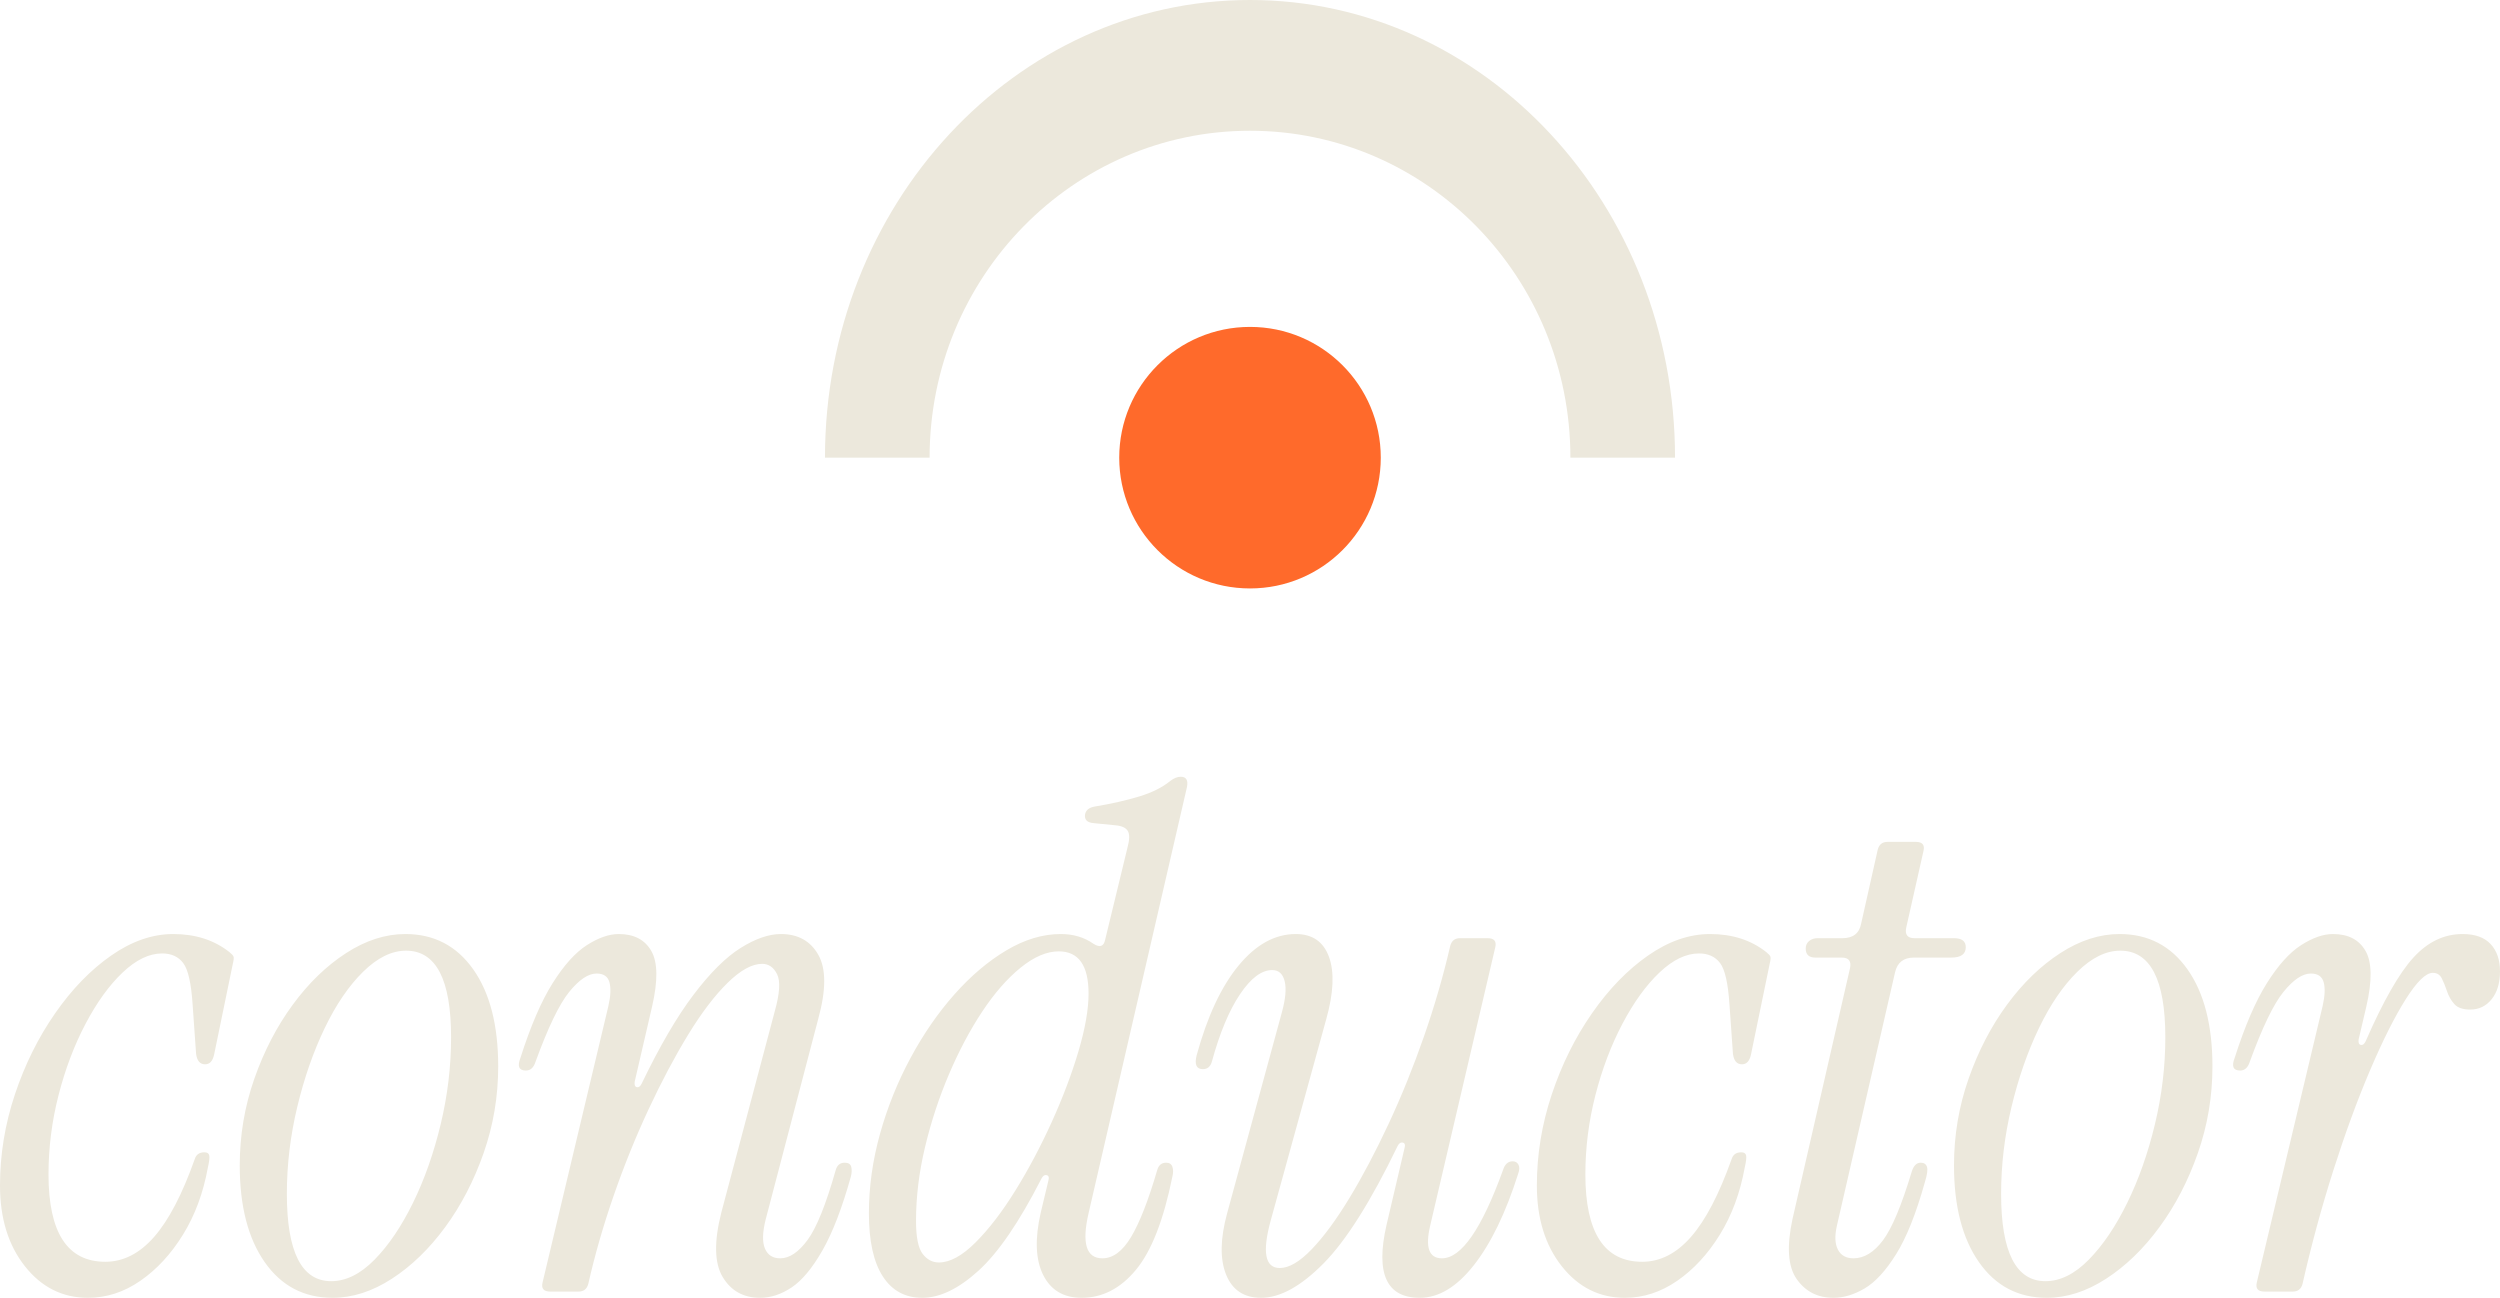
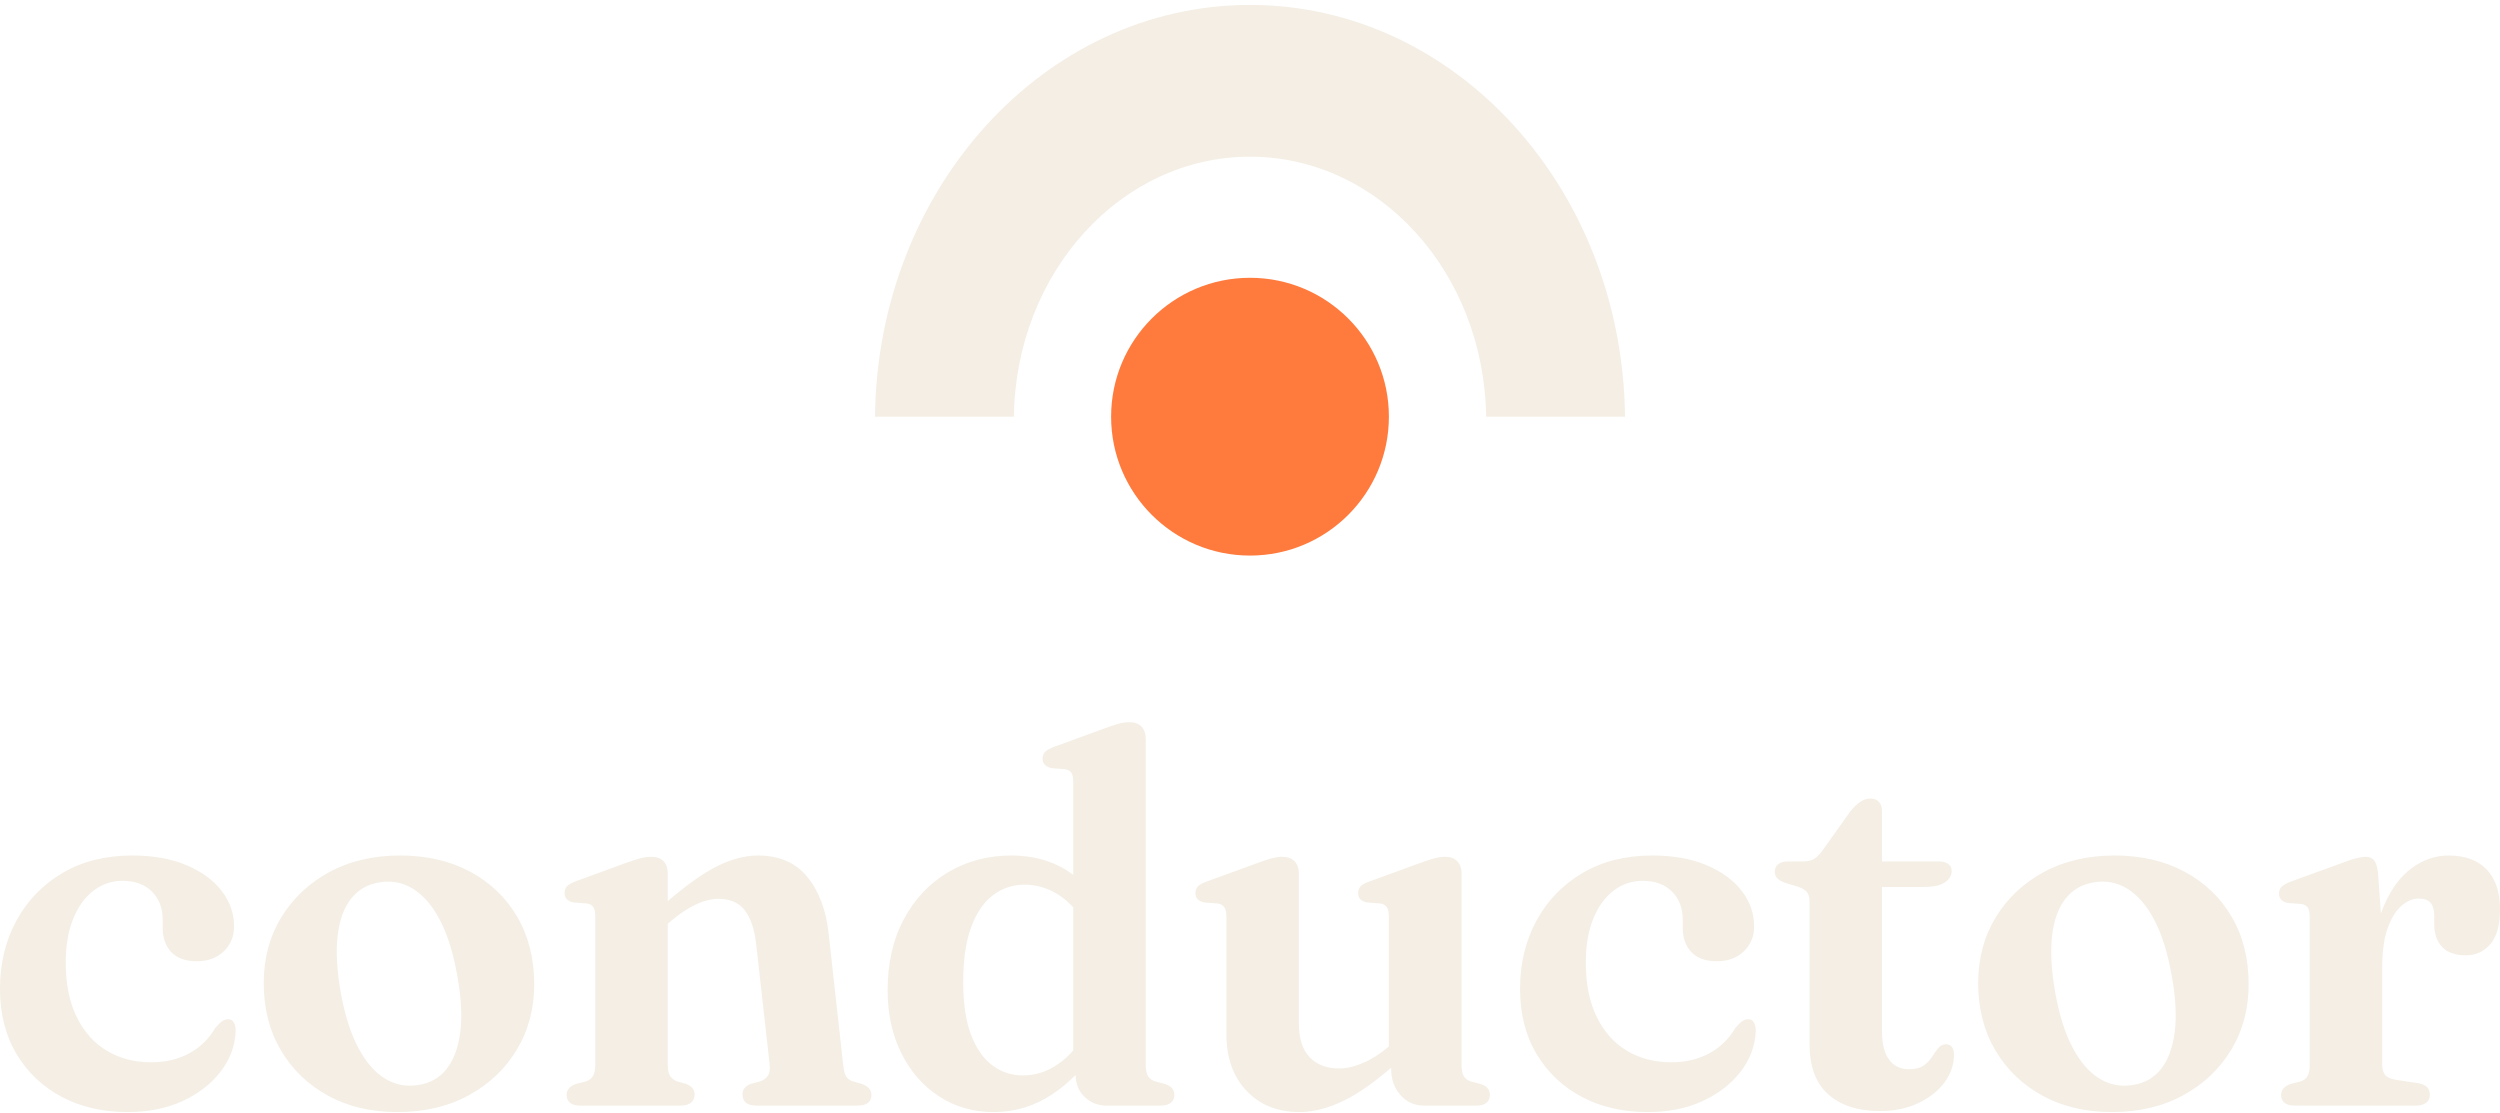
- <svg xmlns="http://www.w3.org/2000/svg" role="img" aria-label="conductor" viewBox="0 0 360.8 187.3">
-   <path fill="#ece8dc" d="M119.06 66.05a61.34 66.05 0 0 1 122.68 0h-15.1a46.24 47.18 0 0 0-92.48 0z" />
-   <circle cx="16" cy="21" r="4" fill="#ff6a2b" transform="translate(104.91 -33.03)scale(4.71815)" />
-   <path fill="#ece8dc" d="M12.7 187.3q-5.5 0-9.1-4.55T0 171.1q0-6.7 2.15-13.15t5.8-11.7 8.1-8.35 8.95-3.1q4.8 0 8.1 2.6.5.4.6.65t-.1 1.05l-2.7 13.1q-.3 1.4-1.3 1.4-1.1 0-1.3-1.5l-.5-7.1q-.3-4.6-1.35-6t-3.05-1.4q-2.8 0-5.7 2.75t-5.35 7.4-3.9 10.3T7 169.5q0 12.6 8.2 12.6 3.9 0 7.05-3.6t5.85-11.2q.3-1 1.4-1 .6 0 .7.45t-.2 1.75q-1 5.5-3.6 9.7t-6.15 6.65-7.55 2.45m35.3 0q-6.2 0-9.8-5.15t-3.6-13.95q0-6.5 2.1-12.5t5.55-10.7 7.7-7.45 8.55-2.75q6.2 0 9.8 5.1t3.6 14q0 6.5-2.1 12.5t-5.55 10.7-7.7 7.45T48 187.3m-.2-2.4q3.2 0 6.25-3.1t5.55-8.2 4-11.35 1.5-12.55q0-12.5-6.5-12.5-3.1 0-6.2 3.05t-5.55 8.15-3.95 11.35-1.5 12.55q0 12.6 6.4 12.6m30.5.2 9.5-39.9q.5-2.2.15-3.45t-1.85-1.25q-1.8 0-3.95 2.65T77.3 153.2q-.4 1.3-1.4 1.3-1.5 0-.8-1.8 2.2-6.9 4.65-10.8t4.95-5.5 4.6-1.6q3.3 0 4.7 2.45t.1 8.05l-2.5 10.8q-.1.7.3.8t.7-.5q3.9-8.1 7.5-12.85t6.8-6.75 5.8-2q3.7 0 5.4 3t0 9.2l-7.6 29q-.7 2.8-.1 4.2t2.2 1.4q2 0 3.95-2.65t4.05-10.05q.3-1.1 1.3-1.1.8 0 .95.6t-.05 1.4q-1.9 6.8-4.1 10.65t-4.45 5.35-4.55 1.5q-3.6 0-5.4-3t-.2-9.3l7.7-29q1.1-3.9.35-5.4t-2.15-1.5q-2.2 0-5 2.75t-5.7 7.5-5.7 10.75-5.05 12.5-3.65 12.7q-.3 1.1-1.4 1.1h-4.1q-1.4 0-1.1-1.3m54.8 2.2q-3.7 0-5.7-3.1t-2-9.1q0-5.7 1.6-11.45t4.4-10.95 6.35-9.2 7.5-6.35 7.85-2.35q2.7 0 4.7 1.4 1.4.9 1.7-.6l3.2-13.2q.5-1.8.05-2.5t-1.85-.8l-3-.3q-1.5-.1-1.3-1.3.2-.9 1.4-1.1 3.6-.6 6.4-1.45t4.5-2.25q.8-.6 1.5-.6 1.2 0 .9 1.5l-14.2 61.5q-1.5 6.5 2 6.5 2.3 0 4.15-3.1t3.75-9.6q.3-1.1 1.3-1.1.7 0 .9.6t0 1.4q-1.9 9.4-5.25 13.45t-7.85 4.05q-3.9 0-5.55-3.3t-.35-9l1.1-4.6q.2-.7-.25-.8t-.75.5q-4.8 9.4-9.1 13.3t-8.1 3.9m2.4-5.1q2.4 0 5.3-2.9t5.75-7.5 5.25-9.9 3.85-10.2 1.45-8.3q0-6.1-4.3-6.1-2.6 0-5.5 2.35t-5.55 6.35-4.8 9.05-3.45 10.5-1.3 10.65q0 3.5.95 4.75t2.35 1.25m46.5 5.1q-3.7 0-5.05-3.35t.15-8.85l7.9-29q.8-2.9.4-4.5t-1.8-1.6q-2.3 0-4.65 3.5t-4.05 9.7q-.3 1.1-1.3 1.1-1.4 0-.9-2 2.3-8.4 6.05-12.95t8.25-4.55q3.6 0 4.8 3.3t-.4 9l-8 29q-1.9 6.9 1.3 6.9 2 0 4.6-2.7t5.45-7.4 5.65-10.7 5.1-12.6 3.8-13.1q.3-1.1 1.4-1.1h4q1.4 0 1.1 1.3l-9.4 40.2q-1.1 4.7 1.7 4.7 4.2 0 8.8-12.7.4-1.3 1.4-1.3.6 0 .85.5t-.05 1.3q-2.7 8.5-6.4 13.2t-7.8 4.7q-7.2 0-4.8-10.5l2.6-11.1q.2-.7-.25-.8t-.75.5q-5.8 12-10.7 16.95t-9 4.95m52.5 0q-5.5 0-9.1-4.55t-3.6-11.65q0-6.7 2.15-13.15t5.8-11.7 8.1-8.35 8.95-3.1q4.8 0 8.1 2.6.5.4.6.65t-.1 1.05l-2.7 13.1q-.3 1.4-1.3 1.4-1.1 0-1.3-1.5l-.5-7.1q-.3-4.6-1.35-6t-3.05-1.4q-2.8 0-5.7 2.75t-5.35 7.4-3.9 10.3-1.45 11.45q0 12.6 8.2 12.6 3.9 0 7.05-3.6t5.85-11.2q.3-1 1.4-1 .6 0 .7.45t-.2 1.75q-1 5.5-3.6 9.7t-6.15 6.65-7.55 2.45m30.1 0q-3.4 0-5.3-2.7t-.6-8.7l8.3-36.2q.3-1.5-1.2-1.5H262q-1.4 0-1.4-1.3 0-.7.5-1.1t1.2-.4h3.6q2.3 0 2.7-2.1l2.4-10.7q.3-1.1 1.4-1.1h4.1q1.4 0 1.1 1.3l-2.5 11.1q-.3 1.5 1.2 1.5h5.7q1.7 0 1.7 1.3 0 1.5-2.1 1.5h-5.4q-2.2 0-2.7 2.1l-8.4 36.6q-.5 2.2.15 3.45t2.25 1.25q2.3 0 4.25-2.6t4.15-9.9q.4-1.3 1.3-1.3.7 0 .9.6t-.3 2.2q-1.9 6.8-4.15 10.4t-4.55 4.95-4.5 1.35m30.8 0q-6.2 0-9.8-5.15T282 168.2q0-6.5 2.1-12.5t5.55-10.7 7.7-7.45 8.55-2.75q6.2 0 9.8 5.1t3.6 14q0 6.5-2.1 12.5t-5.55 10.7-7.7 7.45-8.55 2.75m-.2-2.4q3.2 0 6.25-3.1t5.55-8.2 4-11.35 1.5-12.55q0-12.5-6.5-12.5-3.1 0-6.2 3.05t-5.55 8.15-3.95 11.35-1.5 12.55q0 12.6 6.4 12.6m35.7 1.5h-4.1q-1.4 0-1.1-1.3l9.5-39.9q.5-2.2.15-3.45t-1.85-1.25q-1.8 0-3.95 2.65t-4.85 10.05q-.4 1.3-1.4 1.3-1.5 0-.8-1.8 2.2-6.9 4.65-10.8t4.95-5.5 4.6-1.6q3.3 0 4.7 2.45t.1 8.05l-1.1 4.7q-.1.7.3.8t.7-.5q3.8-8.7 6.9-12.1t7.1-3.4q2.7 0 4.05 1.45t1.35 3.95-1.2 4-3.1 1.5q-1.6 0-2.3-.8t-1.05-1.85-.75-1.85-1.3-.8q-1.5 0-3.9 3.8t-5.15 10.25-5.3 14.45-4.45 16.4q-.3 1.1-1.4 1.1" />
+ <svg xmlns="http://www.w3.org/2000/svg" role="img" aria-label="conductor" viewBox="0 0 484.85 215.67">
+   <path fill="#f4eee4" d="M169.7 80.81a72.73 80.8 0 0 1 145.45 0h-26.93a45.8 51.18 0 0 0-91.59 0z" />
+   <circle cx="16" cy="21" r="5" fill="#ff7a3d" transform="translate(156.23 -32.32)scale(5.38722)" />
+   <path fill="#f4eee4" d="M45.4 179.67q0 2.85-1.97 4.8-1.98 1.95-5.28 1.95-3.25 0-4.92-1.77-1.68-1.78-1.68-4.68v-1.6q0-3.4-2.1-5.48-2.1-2.07-5.65-2.07-3.15 0-5.65 1.9t-3.95 5.45-1.45 8.5q0 6.25 2.13 10.58t5.87 6.55 8.55 2.22q4.25 0 7.43-1.75t5.02-4.9q.85-1 1.4-1.35t1.1-.35q.8 0 1.15.72.35.73.3 1.68-.2 4.25-2.95 7.8t-7.37 5.68q-4.63 2.12-10.63 2.12-7.25 0-12.82-2.97t-8.75-8.33Q0 199.02 0 191.77q0-7.35 3.18-13.2 3.17-5.85 8.92-9.25t13.55-3.4q6.1 0 10.53 1.88t6.82 5 2.4 6.87m32.2-13.75q7.75 0 13.6 3.15t9.13 8.77q3.27 5.63 3.27 13.08 0 7.05-3.37 12.65t-9.33 8.85-13.8 3.25q-7.7 0-13.52-3.2-5.83-3.2-9.13-8.82t-3.3-12.98q0-7.15 3.38-12.72t9.32-8.81q5.95-3.22 13.75-3.22m3.55 44.5q3.4-.5 5.48-3.12 2.07-2.63 2.65-7.23.57-4.6-.63-11.05-1.15-6.45-3.35-10.62-2.2-4.18-5.2-6.03t-6.5-1.25q-3.45.55-5.52 3.18-2.08 2.62-2.6 7.19-.53 4.58.62 11.08 1.15 6.4 3.35 10.58t5.2 6.02 6.5 1.25m48.35-41.1v5.45q5.15-4.4 8.95-6.45 4.5-2.4 8.55-2.4 6.15 0 9.55 4.13t4.15 10.97l2.8 25.25q.15 1.65.55 2.4t1.35 1.05l1.75.5q.95.35 1.4.88.45.52.45 1.27 0 .95-.65 1.5t-2.1.55h-19.5q-2.75 0-2.75-2.2 0-1.35 1.55-2l1.9-.5q.95-.35 1.48-1.1.52-.75.32-2.35l-2.6-23.2q-.5-4.35-2.22-6.55t-5.08-2.2q-2.1 0-4.42 1.1-2.33 1.1-4.93 3.3l-.5.45v27.25q0 1.55.45 2.25t1.35 1.05l1.8.5q1.6.65 1.6 2 0 2.2-2.8 2.2h-19.3q-1.4 0-2.05-.55t-.65-1.5q0-.75.42-1.27.43-.53 1.38-.88l2-.5q.9-.35 1.32-1.05t.43-2.25v-28.65q0-1.3-.38-1.85-.37-.55-1.22-.7l-2.65-.2q-.9-.2-1.3-.65t-.4-1.15q0-.85.48-1.35.47-.5 1.82-1l9.3-3.4q1.9-.7 3.05-1t2.2-.3q1.55 0 2.35.88.8.87.8 2.27m42.65 22.75q0-8 3.18-13.87 3.17-5.88 8.62-9.08t12.2-3.2q5.95 0 10.55 2.75.75.5 1.45 1v-18q0-1.25-.37-1.8-.38-.55-1.28-.7l-2.6-.2q-.9-.25-1.3-.7t-.4-1.15q0-.8.48-1.3.47-.5 1.82-1l9.3-3.4q1.9-.7 3.05-1.03 1.15-.32 2.2-.32 1.55 0 2.35.87.8.88.8 2.33v63.15q0 1.55.45 2.28t1.35 1.02l1.9.5q.95.3 1.4.83.45.52.45 1.32 0 .95-.67 1.5-.68.55-2.08.55h-10.35q-2.6 0-4.3-1.7-1.7-1.6-1.75-4.25-2.1 2.15-4.45 3.7-5.2 3.5-11.45 3.5-5.9 0-10.55-3.02t-7.32-8.35q-2.68-5.33-2.68-12.23m36 11.65v-27.75q-1.35-1.45-2.8-2.4-3.1-2-6.65-2-3.4 0-6.1 2.02t-4.25 6.21q-1.55 4.17-1.55 10.72 0 6.1 1.5 10.1t4.13 5.98 5.97 1.97q3.65 0 6.8-2.2 1.55-1.05 2.95-2.65m61.65 3.5v-.15q-5 4.3-8.9 6.25-4.7 2.35-8.85 2.35-6.4 0-10.3-4.12t-3.9-11.03v-22.75q0-1.25-.4-1.82t-1.25-.73l-2.65-.2q-.9-.2-1.3-.65t-.4-1.15q0-.8.5-1.33.5-.52 1.8-.97l9.35-3.4q1.95-.75 3.1-1.05t2-.3q1.65 0 2.48.88.82.87.82 2.32v29.1q0 4.4 2.1 6.58t5.7 2.17q2.2 0 4.7-1.1 2.4-1 4.95-3.15v-25.2q0-1.25-.37-1.82-.38-.58-1.23-.73l-2.65-.2q-.9-.2-1.3-.65t-.4-1.15q0-.8.48-1.33.47-.52 1.82-.97l9.3-3.4q1.9-.7 3.08-1.02 1.17-.33 2.17-.33 1.55 0 2.38.88.82.87.82 2.32v37.05q0 1.55.43 2.28.42.72 1.32 1.02l1.9.5q.95.3 1.4.83.45.52.45 1.32 0 .95-.65 1.5t-2.1.55h-10.05q-2.7 0-4.52-2.02-1.83-2.03-1.83-5.18m70.4-27.55q0 2.85-1.97 4.8-1.98 1.95-5.28 1.95-3.25 0-4.92-1.77-1.68-1.78-1.68-4.68v-1.6q0-3.4-2.1-5.48-2.1-2.07-5.65-2.07-3.15 0-5.65 1.9t-3.95 5.45-1.45 8.5q0 6.25 2.13 10.58t5.87 6.55 8.55 2.22q4.25 0 7.43-1.75t5.02-4.9q.85-1 1.4-1.35t1.1-.35q.8 0 1.15.72.35.73.3 1.68-.2 4.25-2.95 7.8t-7.37 5.68-10.63 2.12q-7.25 0-12.82-2.97t-8.75-8.33q-3.18-5.35-3.18-12.6 0-7.35 3.18-13.2 3.17-5.85 8.92-9.25t13.55-3.4q6.1 0 10.53 1.88t6.82 5 2.4 6.87m8.5-7.7-2.3-.7q-1.2-.4-1.7-.92-.5-.53-.5-1.23 0-1 .68-1.52.67-.53 1.82-.53h3.05q1.2 0 2-.45t1.65-1.6l5.45-7.65q1.05-1.3 2-1.9t1.9-.6q1.05 0 1.65.65t.6 1.9v9.65h11q1.15 0 1.83.48.67.47.67 1.37 0 1.3-1.3 2.2t-4.2.9h-8v28.15q0 3.5 1.38 5.35t3.82 1.85q1.85 0 2.88-.72 1.02-.73 1.62-1.68t1.18-1.67 1.47-.78q.75 0 1.18.5t.42 1.65q-.05 2.85-1.87 5.3-1.83 2.45-5.08 3.98t-7.4 1.52q-6.4 0-10.02-3.23-3.63-3.22-3.63-9.72v-27.6q0-1.3-.52-1.92-.53-.63-1.73-1.03m61.4-6.05q7.75 0 13.6 3.15t9.13 8.77 3.27 13.08q0 7.05-3.37 12.65t-9.33 8.85-13.8 3.25q-7.7 0-13.52-3.2-5.83-3.2-9.13-8.82t-3.3-12.98q0-7.15 3.38-12.72t9.32-8.81q5.95-3.22 13.75-3.22m3.55 44.5q3.4-.5 5.48-3.12 2.07-2.63 2.65-7.23.57-4.6-.63-11.05-1.15-6.45-3.35-10.62-2.2-4.18-5.2-6.03t-6.5-1.25q-3.45.55-5.52 3.18-2.08 2.62-2.6 7.19-.53 4.58.62 11.08 1.15 6.4 3.35 10.58t5.2 6.02 6.5 1.25m47.55-41.05.55 7.85q.25-.75.55-1.45 2.05-4.9 5.4-7.38t7.2-2.47q4.75 0 7.35 2.7t2.6 7.75q0 4.5-1.85 6.7t-4.8 2.2q-3 0-4.55-1.6t-1.55-4.45v-1.8q-.05-1.6-.75-2.37-.7-.78-2.3-.78-1.75 0-3.37 1.45t-2.65 4.4-1.03 7.55v18.7q0 1.45.58 2.12.57.68 2.07.93l4.3.65q1.15.2 1.73.75.57.55.57 1.5 0 1-.72 1.55-.73.55-2.08.55H445.1q-1.4 0-2.05-.55t-.65-1.5q0-.75.45-1.27.45-.53 1.4-.88l1.95-.5q.9-.3 1.33-1.02.42-.73.42-2.28v-28.55q0-1.3-.37-1.85-.38-.55-1.23-.7l-2.65-.2q-.9-.2-1.3-.65t-.4-1.15q0-.85.5-1.35t1.8-1l9.1-3.3q2.45-.95 3.6-1.22 1.15-.28 1.8-.28 1.1 0 1.65.72.55.73.75 2.48" />
</svg>
